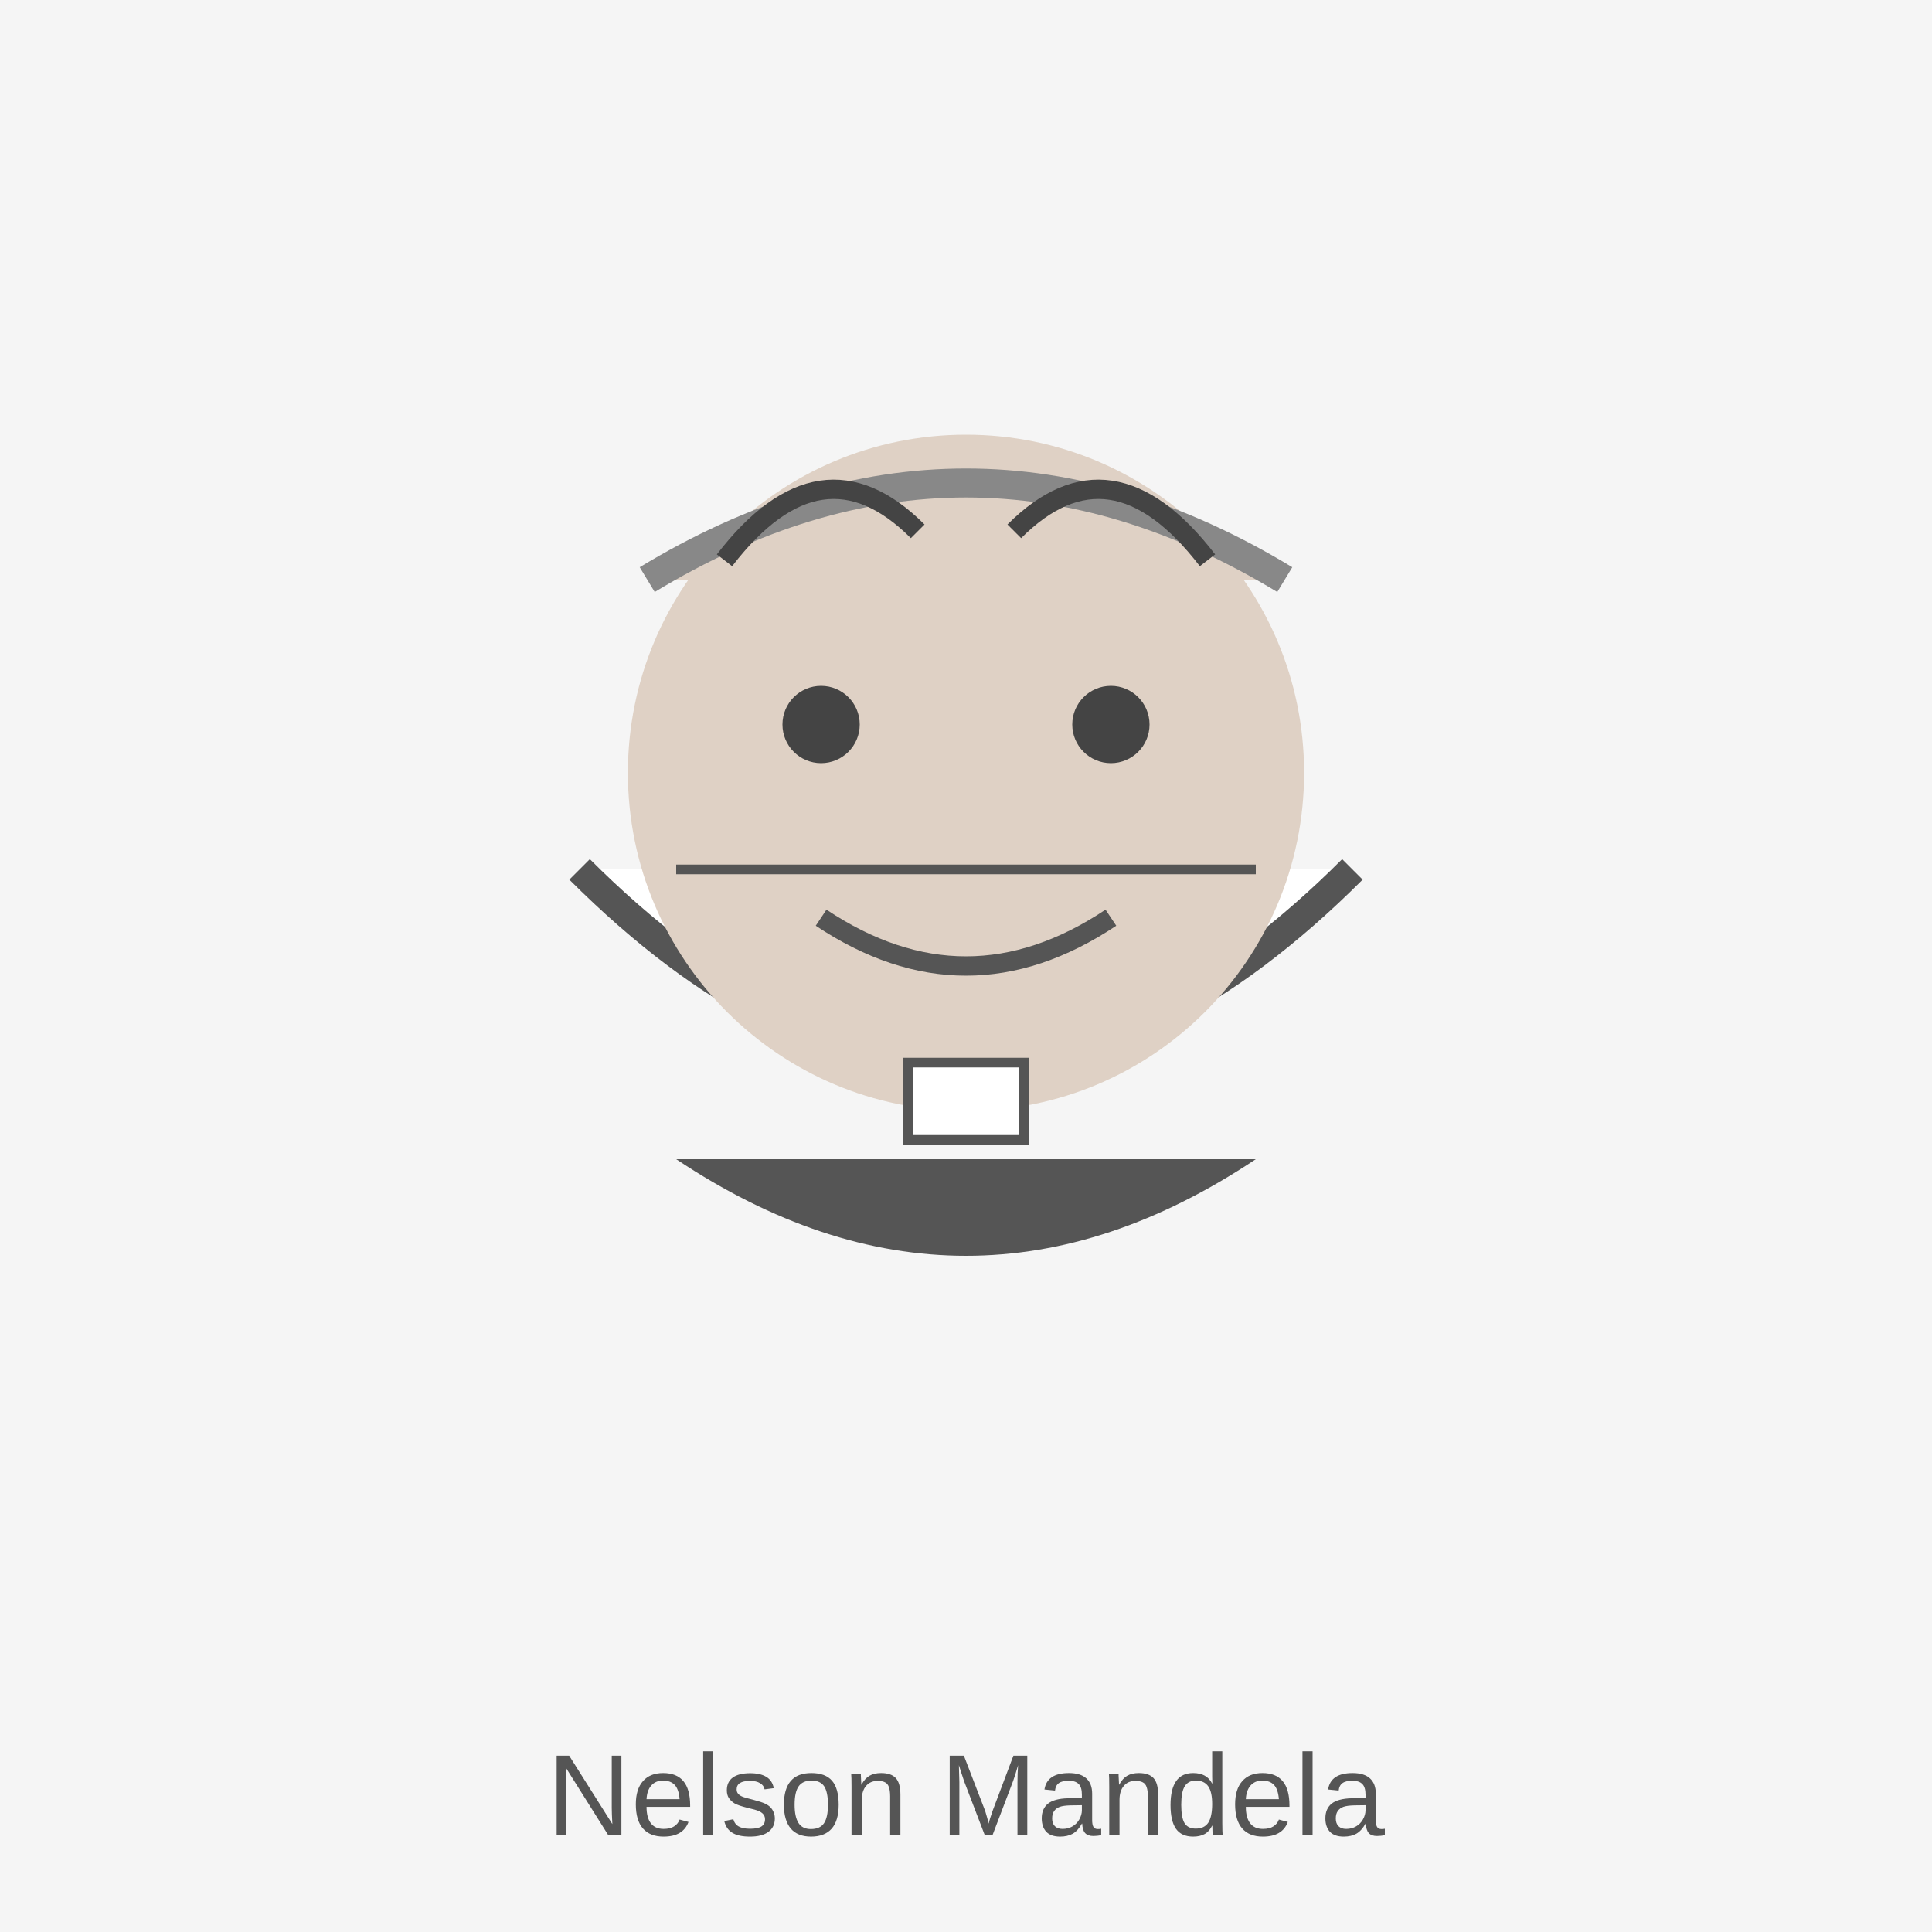
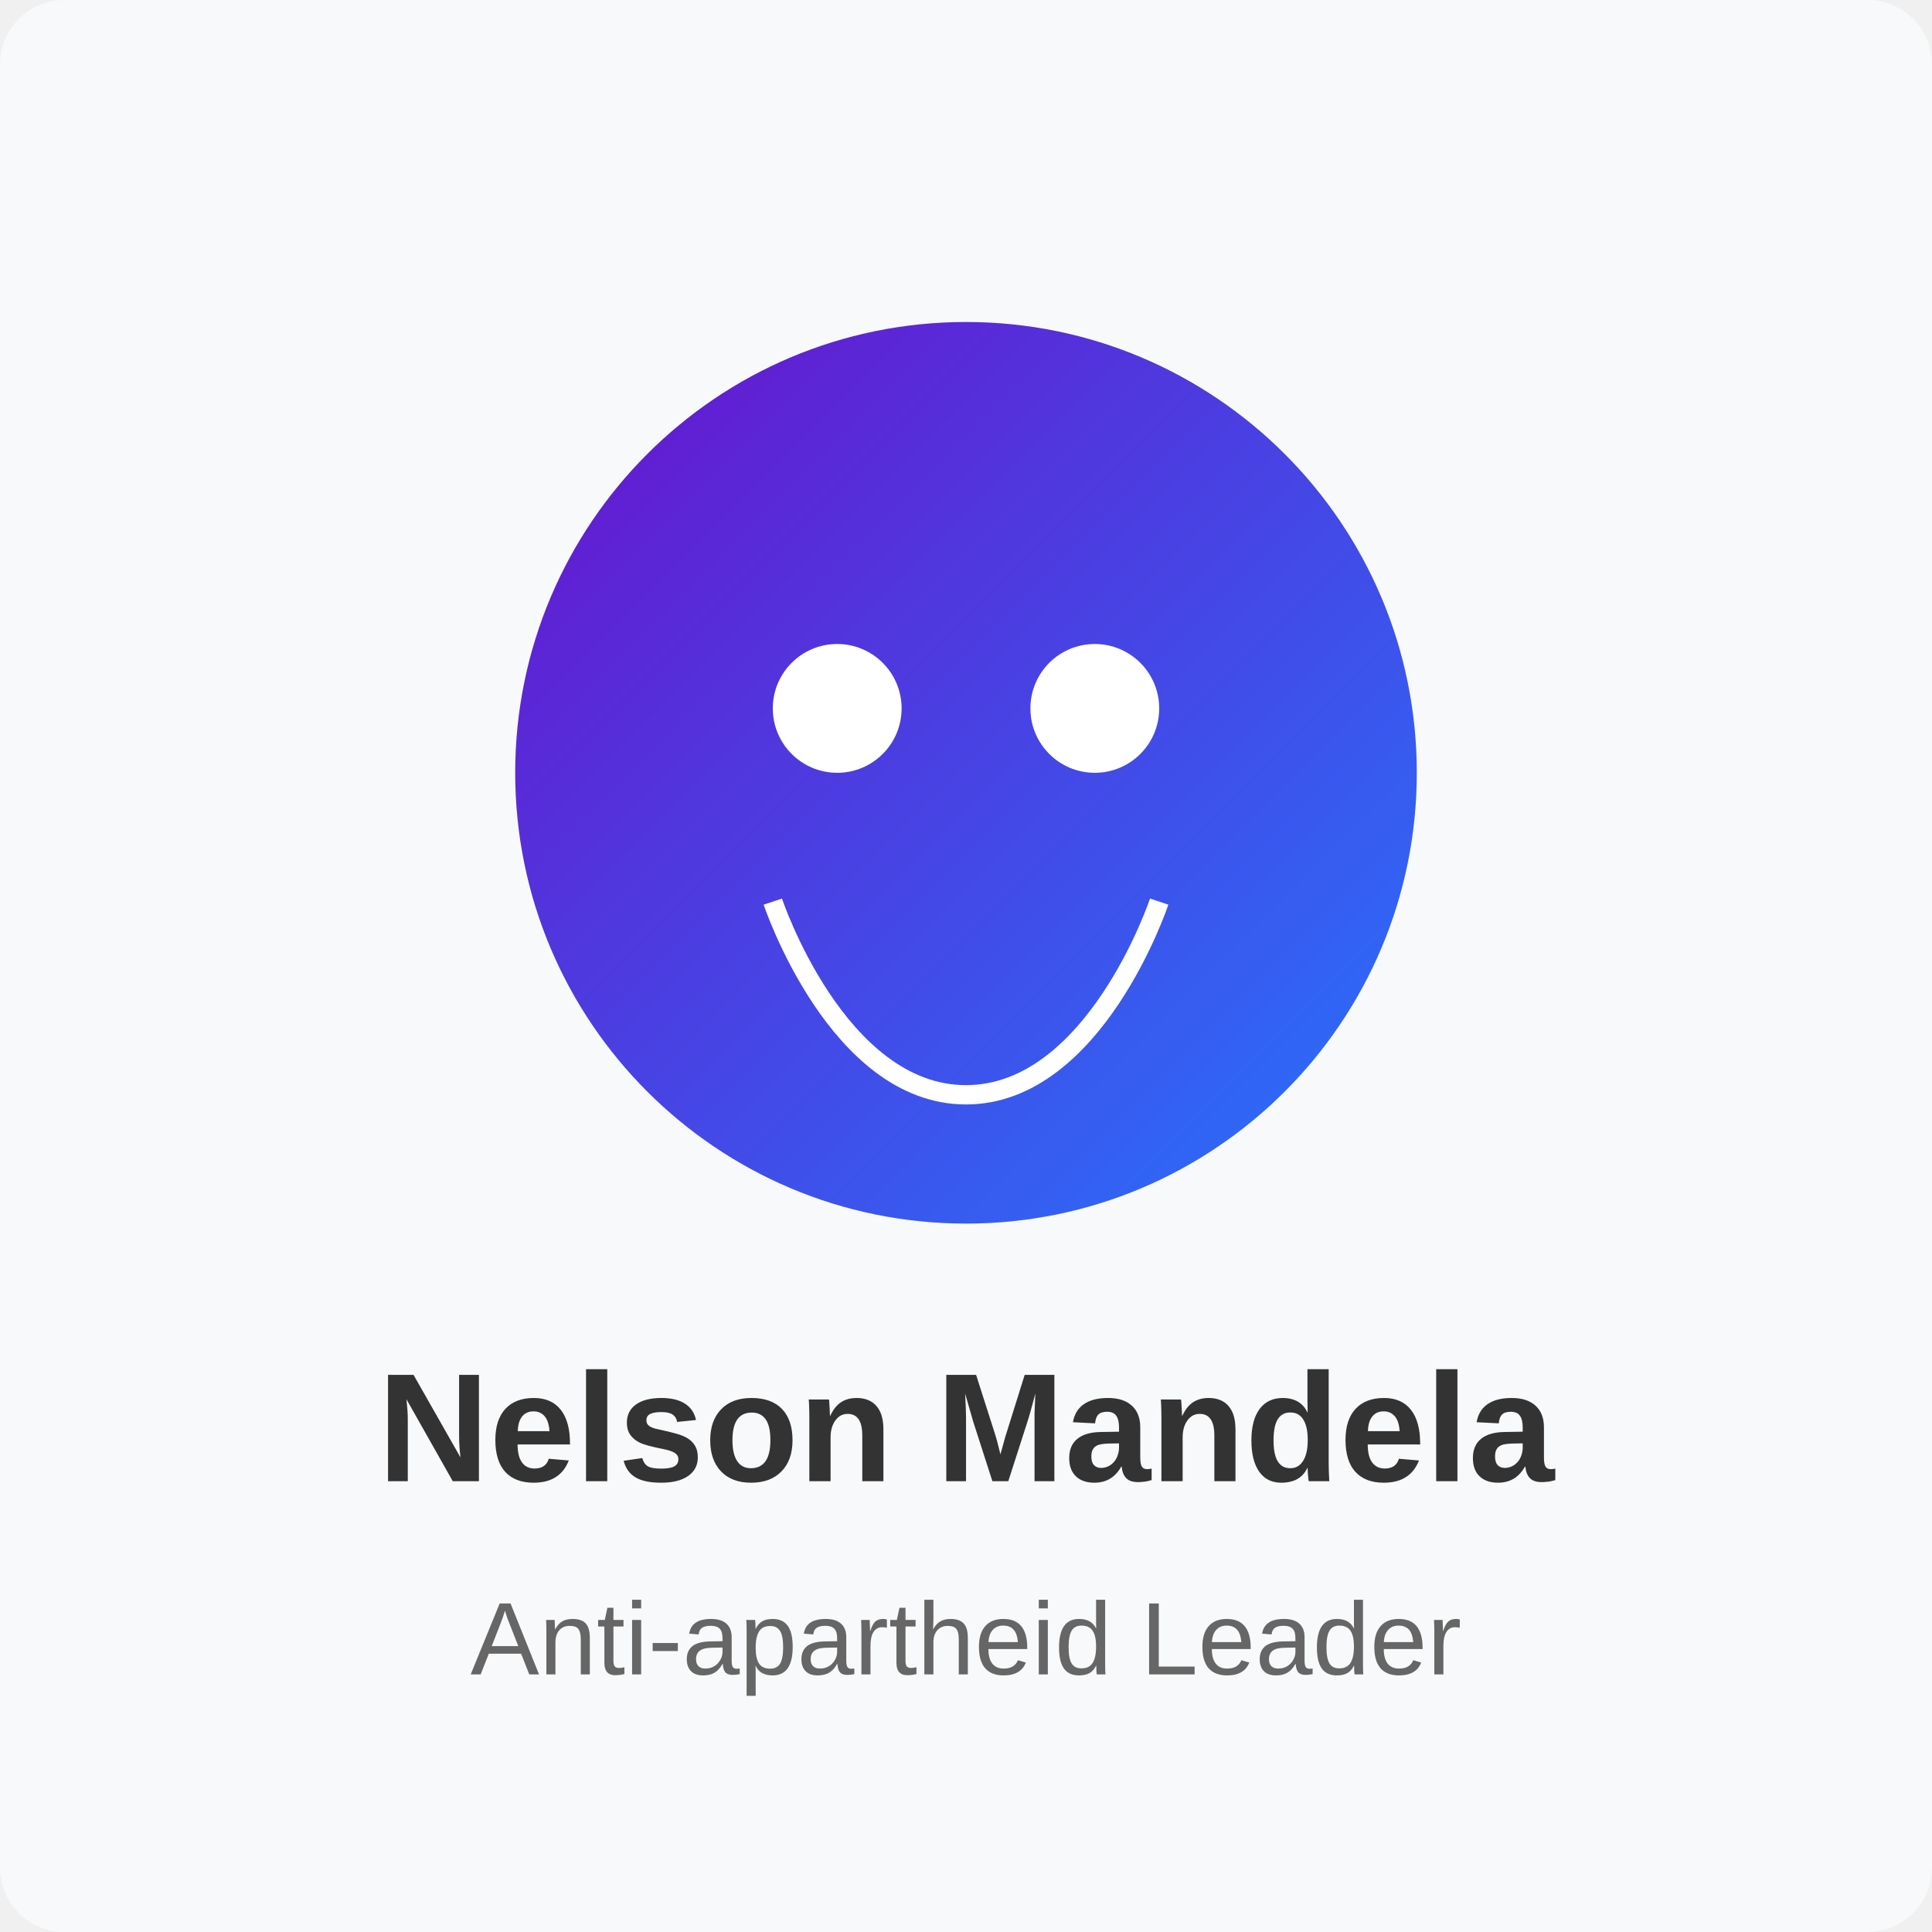
- <svg xmlns="http://www.w3.org/2000/svg" viewBox="0 0 200 200">
-   <rect width="200" height="200" fill="#f5f5f5" />
-   <path d="M60,90 Q100,130 140,90" fill="#fff" stroke="#555" stroke-width="3" />
-   <circle cx="100" cy="80" r="35" fill="#dfd1c5" />
-   <path d="M67,60 Q100,40 133,60" fill="#dfd1c5" stroke="#888" stroke-width="3" />
-   <path d="M70,90 L130,90" stroke="#555" stroke-width="1" />
-   <circle cx="85" cy="75" r="4" fill="#444" />
-   <circle cx="115" cy="75" r="4" fill="#444" />
-   <path d="M85,95 Q100,105 115,95" fill="none" stroke="#555" stroke-width="2" />
-   <path d="M70,120 Q100,140 130,120" fill="#555" stroke="none" />
-   <path d="M75,58 Q85,45 95,55 M105,55 Q115,45 125,58" fill="none" stroke="#444" stroke-width="2" />
-   <rect x="94" y="110" width="12" height="8" fill="#fff" stroke="#555" stroke-width="1" />
-   <text x="100" y="190" text-anchor="middle" fill="#555" font-family="Arial" font-size="12">Nelson Mandela</text>
+ <svg xmlns="http://www.w3.org/2000/svg" width="300" height="300" viewBox="0 0 300 300">
+   <defs>
+     <linearGradient id="portrait-gradient" x1="0%" y1="0%" x2="100%" y2="100%">
+       <stop offset="0%" stop-color="#6a11cb" />
+       <stop offset="100%" stop-color="#2575fc" />
+     </linearGradient>
+   </defs>
+   <rect width="300" height="300" fill="#f8f9fa" rx="10" ry="10" />
+   <circle cx="150" cy="120" r="70" fill="url(#portrait-gradient)" />
+   <path d="M120,140 C120,140 130,170 150,170 C170,170 180,140 180,140" stroke="#fff" stroke-width="3" fill="none" />
+   <circle cx="130" cy="110" r="10" fill="#fff" />
+   <circle cx="170" cy="110" r="10" fill="#fff" />
+   <text x="150" y="230" text-anchor="middle" font-family="Arial, sans-serif" font-weight="bold" font-size="24" fill="#333">Nelson Mandela</text>
+   <text x="150" y="260" text-anchor="middle" font-family="Arial, sans-serif" font-size="16" fill="#666">Anti-apartheid Leader</text>
</svg>
